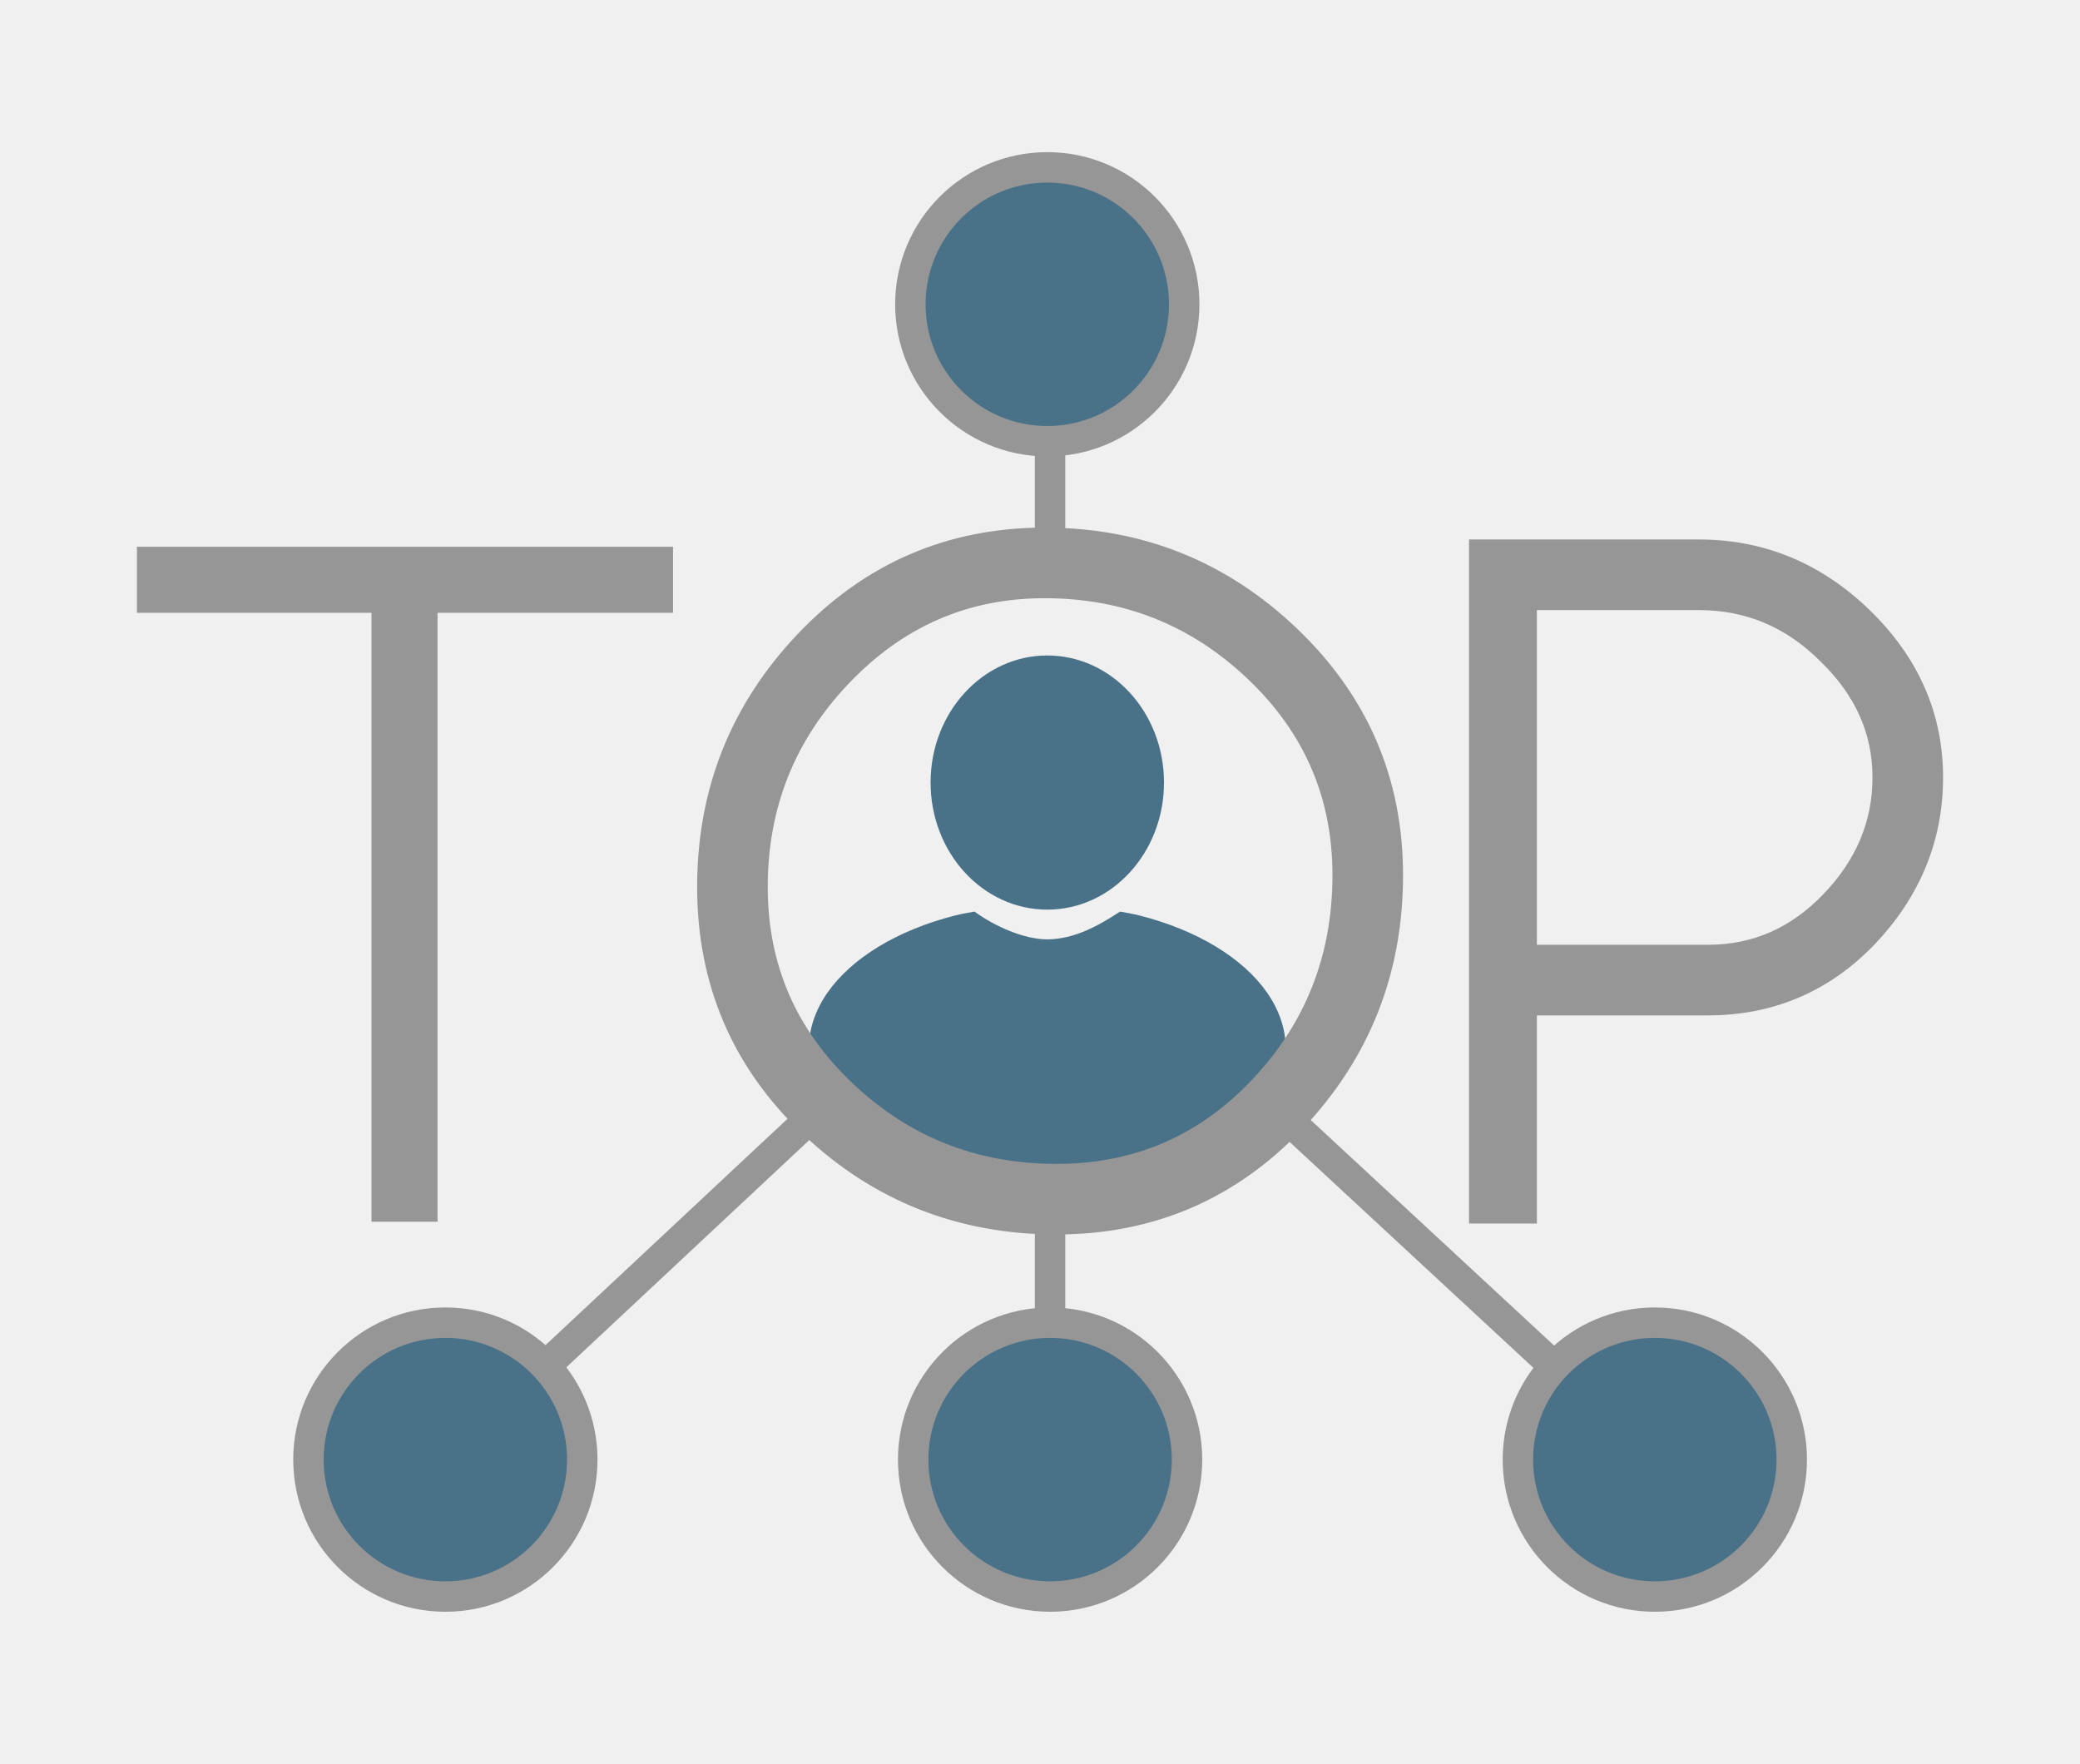
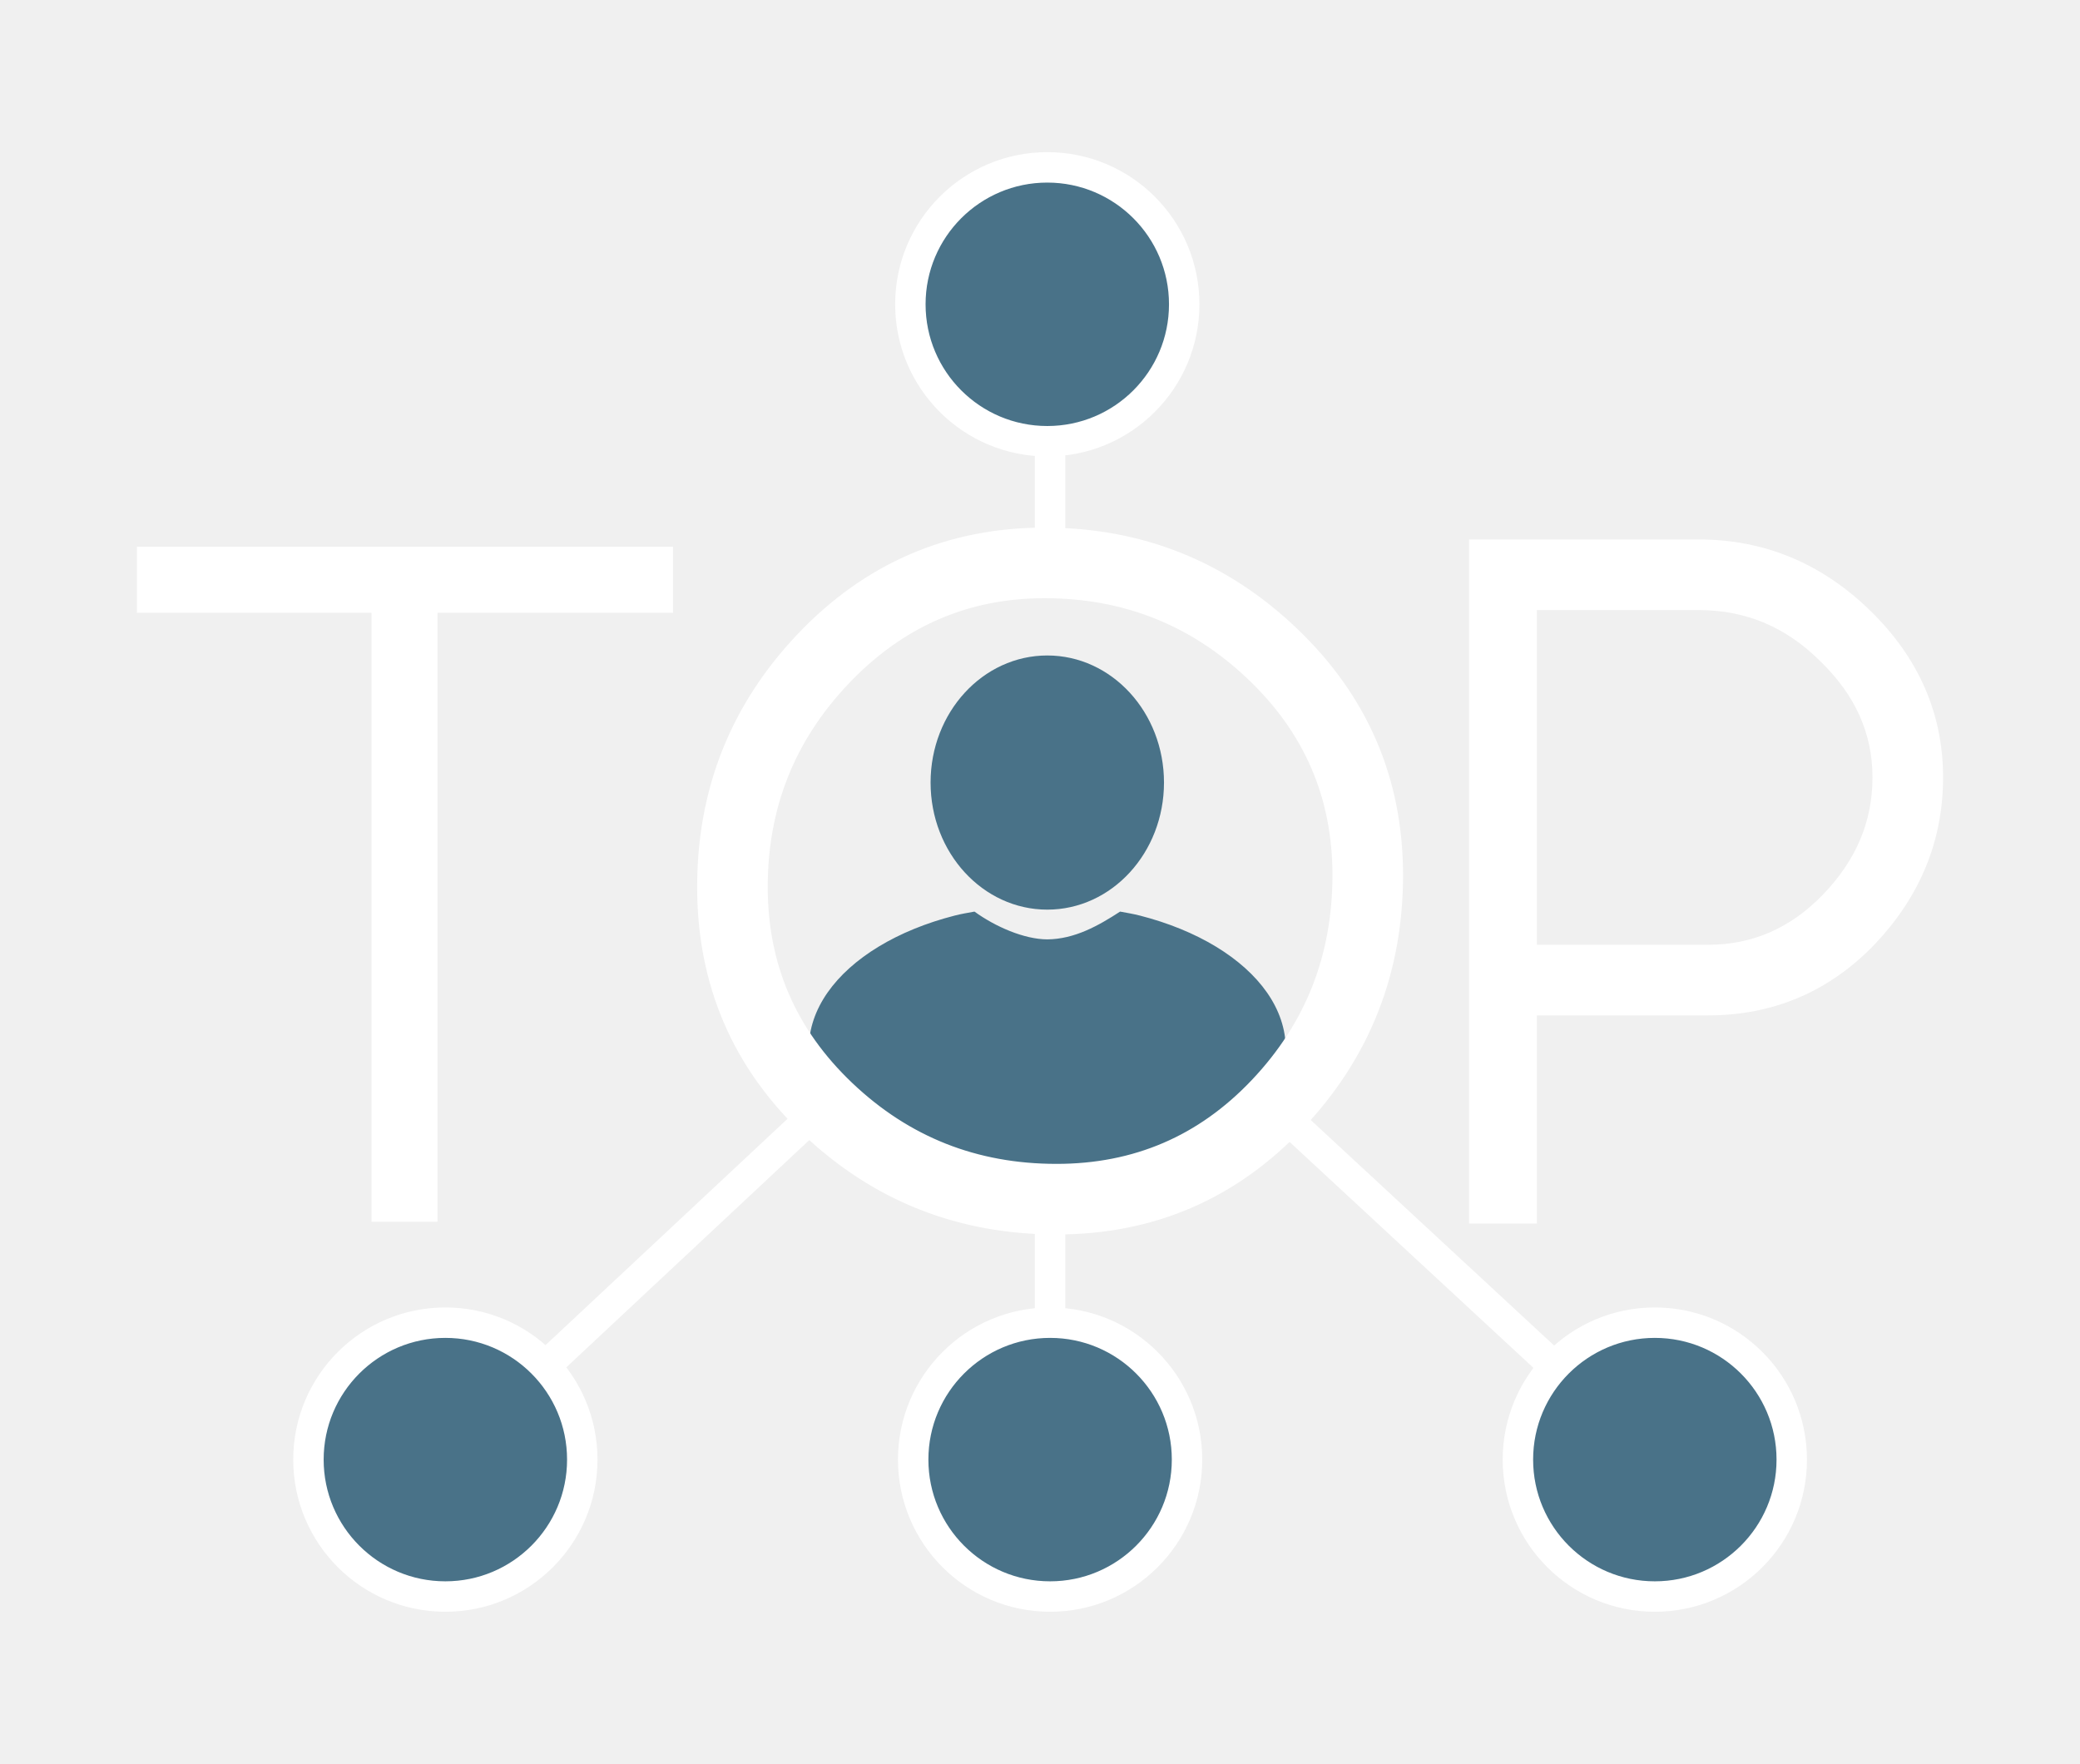
<svg xmlns="http://www.w3.org/2000/svg" id="svg78" version="1.1" image-rendering="auto" stroke-dashoffset="0" font-size="12px" stroke-linejoin="miter" font-style="normal" font-family="Dialog" height="115.935" stroke-width="1" font-weight="normal" stroke-dasharray="none" fill="#000000" stroke-opacity="1" shape-rendering="auto" stroke-miterlimit="10" width="136.723" stroke-linecap="square" stroke="#000000" text-rendering="auto" color-interpolation="auto" color-rendering="auto" fill-opacity="1">
  <defs id="genericDefs">
    <defs id="defs1">
      <clipPath clipPathUnits="userSpaceOnUse" id="clipPath1">
        <path d="M 0,0 H 157 V 131 H 0 Z" id="path3" />
      </clipPath>
      <clipPath clipPathUnits="userSpaceOnUse" id="clipPath2">
        <path d="M 452,330 H 609 V 461 H 452 Z" id="path6" />
      </clipPath>
    </defs>
  </defs>
  <g id="g943" transform="translate(-8.550429,-10.13062)">
    <path d="m 549.278,409.065 c 0,5.523 -7.387,10 -16.5,10 -9.113,0 -16.5,-4.477 -16.5,-10 0,-2.761 1.847,-5.261 4.833,-7.071 1.493,-0.905 3.271,-1.637 5.245,-2.143 0.493,-0.127 0.868,-0.183 1.384,-0.28 1.44,1.044 3.437,1.916 5.038,1.923 1.889,-0.017 3.537,-0.945 5.038,-1.923 0.517,0.097 0.891,0.154 1.384,0.28 1.974,0.506 3.752,1.238 5.245,2.143 2.986,1.81 4.833,4.31 4.833,7.071" transform="matrix(0.95,0,0,0.95,-428.7482,-309.5467)" style="fill:#497288;stroke:none;stroke-width:0;stroke-miterlimit:10;stroke-dasharray:none;shape-rendering:geometricPrecision;text-rendering:geometricPrecision" clip-path="url(#clipPath2)" id="ellipse14" />
    <ellipse transform="matrix(0.9025,0,0,0.9025,-403.4412,-291.8224)" rx="8.5" ry="9.255" clip-path="url(#clipPath2)" cx="532.778" cy="391.565" stroke="none" id="ellipse22" style="fill:#497288;shape-rendering:geometricPrecision;text-rendering:geometricPrecision" />
-     <circle transform="translate(-455.3871,-324)" style="display:inline;fill:#497288;stroke:#969696;stroke-width:2;stroke-linecap:round;stroke-miterlimit:10;stroke-dasharray:none;stroke-opacity:1;shape-rendering:geometricPrecision;text-rendering:geometricPrecision" r="9" clip-path="url(#clipPath2)" cx="532.778" cy="354.131" stroke="none" id="circle30" />
-     <circle transform="translate(-455.3871,-330)" style="fill:#497288;stroke:#969696;stroke-width:2;stroke-linecap:round;stroke-miterlimit:10;stroke-dasharray:none;stroke-opacity:1;shape-rendering:geometricPrecision;text-rendering:geometricPrecision" r="9" clip-path="url(#clipPath2)" cx="572.713" cy="436.065" stroke="none" id="circle38" />
-     <circle transform="translate(-455.3871,-330)" style="fill:#497288;stroke:#969696;stroke-width:2;stroke-linecap:round;stroke-miterlimit:1.45;stroke-dasharray:none;stroke-opacity:1;shape-rendering:geometricPrecision;text-rendering:geometricPrecision" r="9" clip-path="url(#clipPath2)" cx="493.212" cy="436.065" stroke="none" id="circle46" />
-     <circle transform="translate(-455.3871,-330)" style="fill:#497288;stroke:#969696;stroke-width:2;stroke-linecap:round;stroke-miterlimit:1.45;stroke-dasharray:none;stroke-opacity:1;shape-rendering:geometricPrecision;text-rendering:geometricPrecision" r="9" clip-path="url(#clipPath2)" cx="532.963" cy="436.065" stroke="none" id="circle54" />
-     <path transform="translate(-455.3871,-324)" fill="none" d="m 532.96,371.268 v -8.232" clip-path="url(#clipPath2)" id="path66" style="stroke:#969696;stroke-width:2;stroke-linecap:butt;stroke-miterlimit:1.45;shape-rendering:geometricPrecision;text-rendering:geometricPrecision" />
-     <path transform="translate(-455.3871,-330)" fill="none" d="m 547.449,412.658 18.662,17.29" clip-path="url(#clipPath2)" id="path68" style="stroke:#969696;stroke-width:2;stroke-linecap:butt;stroke-miterlimit:1.45;shape-rendering:geometricPrecision;text-rendering:geometricPrecision" />
-     <path transform="translate(-455.3871,-330)" fill="none" d="M 518.17,412.726 499.786,429.918" clip-path="url(#clipPath2)" id="path70" style="stroke:#969696;stroke-width:2;stroke-linecap:butt;stroke-miterlimit:1.45;shape-rendering:geometricPrecision;text-rendering:geometricPrecision" />
-     <path transform="translate(-455.3871,-330)" fill="none" d="M 532.96,427.05 V 419.065" clip-path="url(#clipPath2)" id="path72" style="stroke:#969696;stroke-width:2;stroke-linecap:butt;stroke-miterlimit:1.45;shape-rendering:geometricPrecision;text-rendering:geometricPrecision" />
+     <circle transform="translate(-455.3871,-324)" style="display:inline;fill:#497288;stroke:#FFFFFF;stroke-width:2;stroke-linecap:round;stroke-miterlimit:10;stroke-dasharray:none;stroke-opacity:1;shape-rendering:geometricPrecision;text-rendering:geometricPrecision" r="9" clip-path="url(#clipPath2)" cx="532.778" cy="354.131" stroke="none" id="circle30" />
+     <circle transform="translate(-455.3871,-330)" style="fill:#497288;stroke:#FFFFFF;stroke-width:2;stroke-linecap:round;stroke-miterlimit:10;stroke-dasharray:none;stroke-opacity:1;shape-rendering:geometricPrecision;text-rendering:geometricPrecision" r="9" clip-path="url(#clipPath2)" cx="572.713" cy="436.065" stroke="none" id="circle38" />
+     <circle transform="translate(-455.3871,-330)" style="fill:#497288;stroke:#FFFFFF;stroke-width:2;stroke-linecap:round;stroke-miterlimit:1.45;stroke-dasharray:none;stroke-opacity:1;shape-rendering:geometricPrecision;text-rendering:geometricPrecision" r="9" clip-path="url(#clipPath2)" cx="493.212" cy="436.065" stroke="none" id="circle46" />
+     <circle transform="translate(-455.3871,-330)" style="fill:#497288;stroke:#FFFFFF;stroke-width:2;stroke-linecap:round;stroke-miterlimit:1.45;stroke-dasharray:none;stroke-opacity:1;shape-rendering:geometricPrecision;text-rendering:geometricPrecision" r="9" clip-path="url(#clipPath2)" cx="532.963" cy="436.065" stroke="none" id="circle54" />
+     <path transform="translate(-455.3871,-324)" fill="none" d="m 532.96,371.268 v -8.232" clip-path="url(#clipPath2)" id="path66" style="stroke:#FFFFFF;stroke-width:2;stroke-linecap:butt;stroke-miterlimit:1.45;shape-rendering:geometricPrecision;text-rendering:geometricPrecision" />
+     <path transform="translate(-455.3871,-330)" fill="none" d="m 547.449,412.658 18.662,17.29" clip-path="url(#clipPath2)" id="path68" style="stroke:#FFFFFF;stroke-width:2;stroke-linecap:butt;stroke-miterlimit:1.45;shape-rendering:geometricPrecision;text-rendering:geometricPrecision" />
+     <path transform="translate(-455.3871,-330)" fill="none" d="M 518.17,412.726 499.786,429.918" clip-path="url(#clipPath2)" id="path70" style="stroke:#FFFFFF;stroke-width:2;stroke-linecap:butt;stroke-miterlimit:1.45;shape-rendering:geometricPrecision;text-rendering:geometricPrecision" />
+     <path transform="translate(-455.3871,-330)" fill="none" d="M 532.96,427.05 V 419.065" clip-path="url(#clipPath2)" id="path72" style="stroke:#FFFFFF;stroke-width:2;stroke-linecap:butt;stroke-miterlimit:1.45;shape-rendering:geometricPrecision;text-rendering:geometricPrecision" />
  </g>
-   <g style="font-weight:bold;font-size:60px;font-family:Moonbeam;fill:#969696;stroke:none;stroke-linecap:butt;stroke-miterlimit:1.45;shape-rendering:geometricPrecision;text-rendering:geometricPrecision" clip-path="url(#clipPath2)" id="text62" aria-label="TOP" transform="translate(-460.1301,-340.1306)">
-     <path id="path907" style="stroke:#969696;fill:#969696;fill-opacity:1;stroke-opacity:1;stroke-width:2;stroke-miterlimit:1.45;stroke-dasharray:none" d="m 485.55,419.428 v -40.02 h -15.42 v -2.34 h 33.24 v 2.34 h -15.48 v 40.02 z" />
-     <path id="path909" style="stroke:#969696;fill:#969696;fill-opacity:1;stroke-opacity:1;stroke-width:2;stroke-miterlimit:1.45;stroke-dasharray:none" d="m 528.795,375.808 q 9.24,0 15.9,6.36 6.66,6.36 6.66,15.48 0,9.3 -6.3,15.96 -6.3,6.66 -15.48,6.66 -9.3,0 -15.96,-6.3 -6.66,-6.3 -6.66,-15.54 0,-9.24 6.3,-15.9 6.36,-6.72 15.54,-6.72 z m 0,2.64 q -7.98,0 -13.62,5.94 -5.58,5.88 -5.58,14.04 0,8.04 5.88,13.62 5.88,5.58 14.1,5.58 8.04,0 13.56,-5.82 5.58,-5.88 5.58,-14.16 0,-8.04 -5.88,-13.62 -5.88,-5.58 -14.04,-5.58 z" />
-     <path id="path911" style="stroke:#969696;fill:#969696;fill-opacity:1;stroke-opacity:1;stroke-width:2;stroke-miterlimit:1.45;stroke-dasharray:none" d="m 560.153,379.228 v 24 h 12.24 q 4.8,0 8.28,-3.6 3.54,-3.66 3.54,-8.4 0,-4.74 -3.72,-8.34 -3.66,-3.66 -8.7,-3.66 z m 0,26.64 v 13.68 h -2.46 v -42.96 h 14.1 q 6.06,0 10.56,4.38 4.5,4.38 4.5,10.26 0,5.82 -4.2,10.26 -4.2,4.38 -10.26,4.38 z" />
+   <g style="font-weight:bold;font-size:60px;font-family:Moonbeam;fill:#FFFFFF;stroke:none;stroke-linecap:butt;stroke-miterlimit:1.45;shape-rendering:geometricPrecision;text-rendering:geometricPrecision" clip-path="url(#clipPath2)" id="text62" aria-label="TOP" transform="translate(-460.1301,-340.1306)">
+     <path id="path907" style="stroke:#FFFFFF;fill:#FFFFFF;fill-opacity:1;stroke-opacity:1;stroke-width:2;stroke-miterlimit:1.45;stroke-dasharray:none" d="m 485.55,419.428 v -40.02 h -15.42 v -2.34 h 33.24 v 2.34 h -15.48 v 40.02 z" />
+     <path id="path909" style="stroke:#FFFFFF;fill:#FFFFFF;fill-opacity:1;stroke-opacity:1;stroke-width:2;stroke-miterlimit:1.45;stroke-dasharray:none" d="m 528.795,375.808 q 9.24,0 15.9,6.36 6.66,6.36 6.66,15.48 0,9.3 -6.3,15.96 -6.3,6.66 -15.48,6.66 -9.3,0 -15.96,-6.3 -6.66,-6.3 -6.66,-15.54 0,-9.24 6.3,-15.9 6.36,-6.72 15.54,-6.72 z m 0,2.64 q -7.98,0 -13.62,5.94 -5.58,5.88 -5.58,14.04 0,8.04 5.88,13.62 5.88,5.58 14.1,5.58 8.04,0 13.56,-5.82 5.58,-5.88 5.58,-14.16 0,-8.04 -5.88,-13.62 -5.88,-5.58 -14.04,-5.58 z" />
+     <path id="path911" style="stroke:#FFFFFF;fill:#FFFFFF;fill-opacity:1;stroke-opacity:1;stroke-width:2;stroke-miterlimit:1.45;stroke-dasharray:none" d="m 560.153,379.228 v 24 h 12.24 q 4.8,0 8.28,-3.6 3.54,-3.66 3.54,-8.4 0,-4.74 -3.72,-8.34 -3.66,-3.66 -8.7,-3.66 z m 0,26.64 v 13.68 h -2.46 v -42.96 h 14.1 q 6.06,0 10.56,4.38 4.5,4.38 4.5,10.26 0,5.82 -4.2,10.26 -4.2,4.38 -10.26,4.38 z" />
  </g>
</svg>
